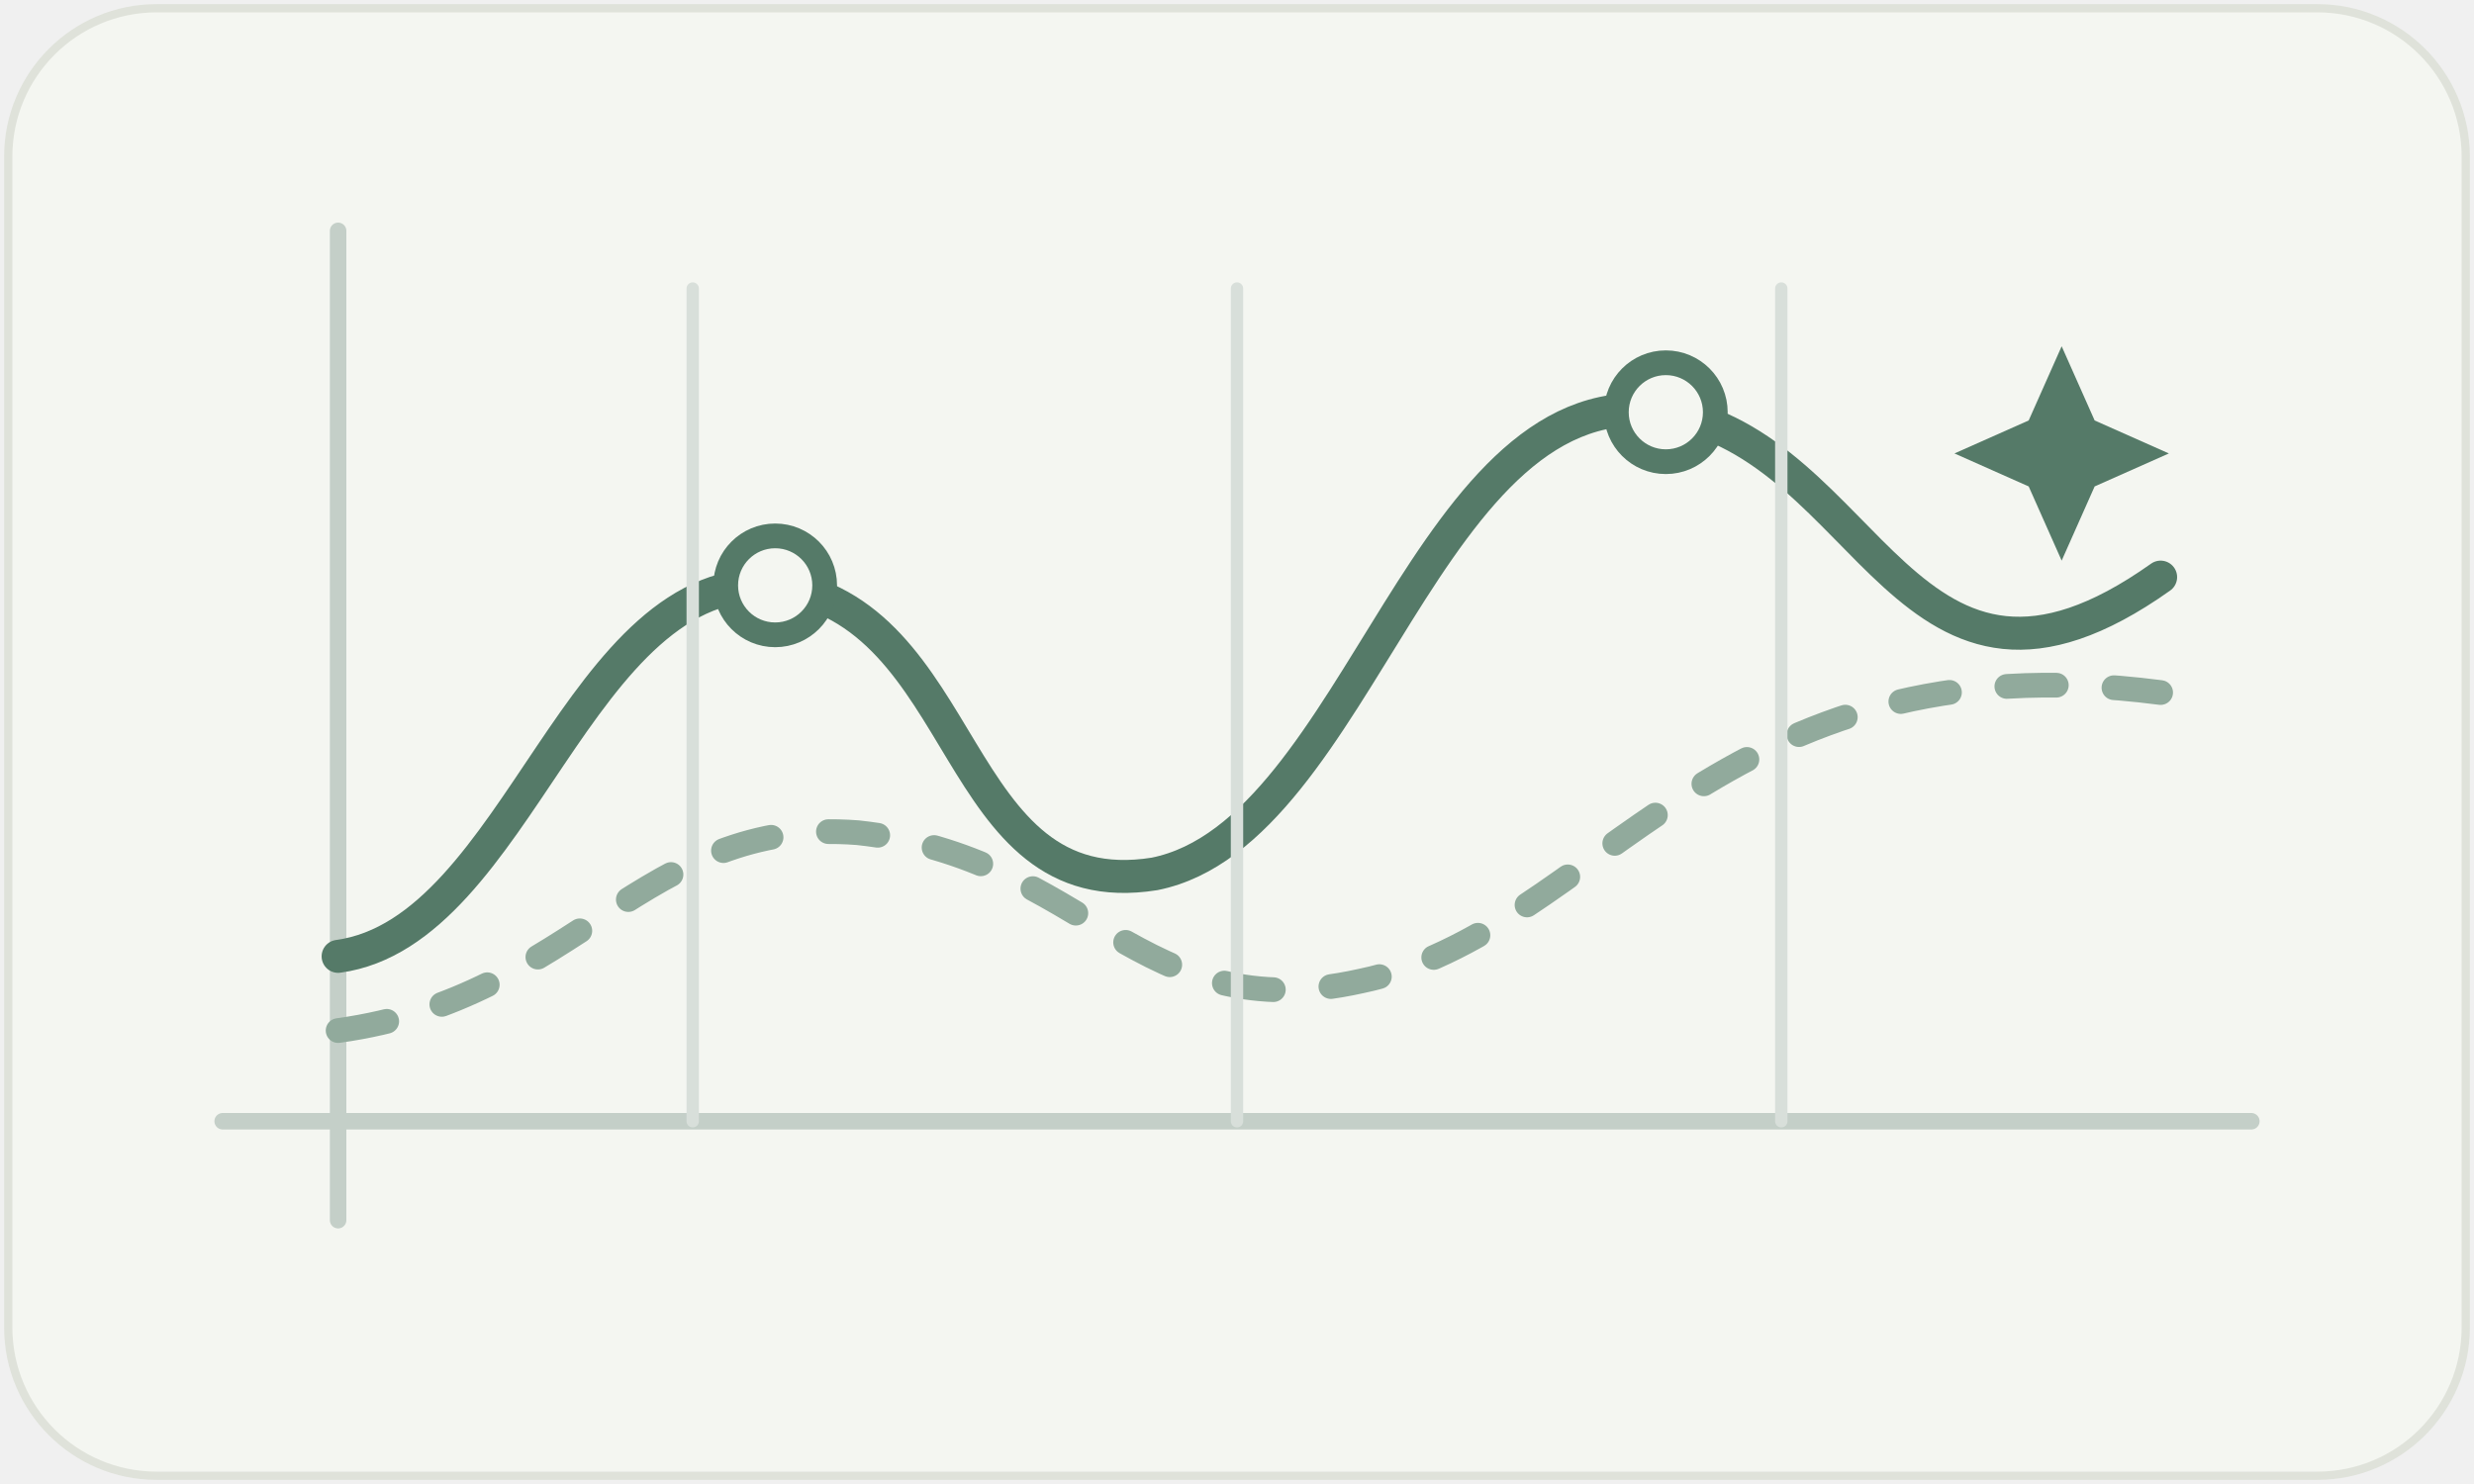
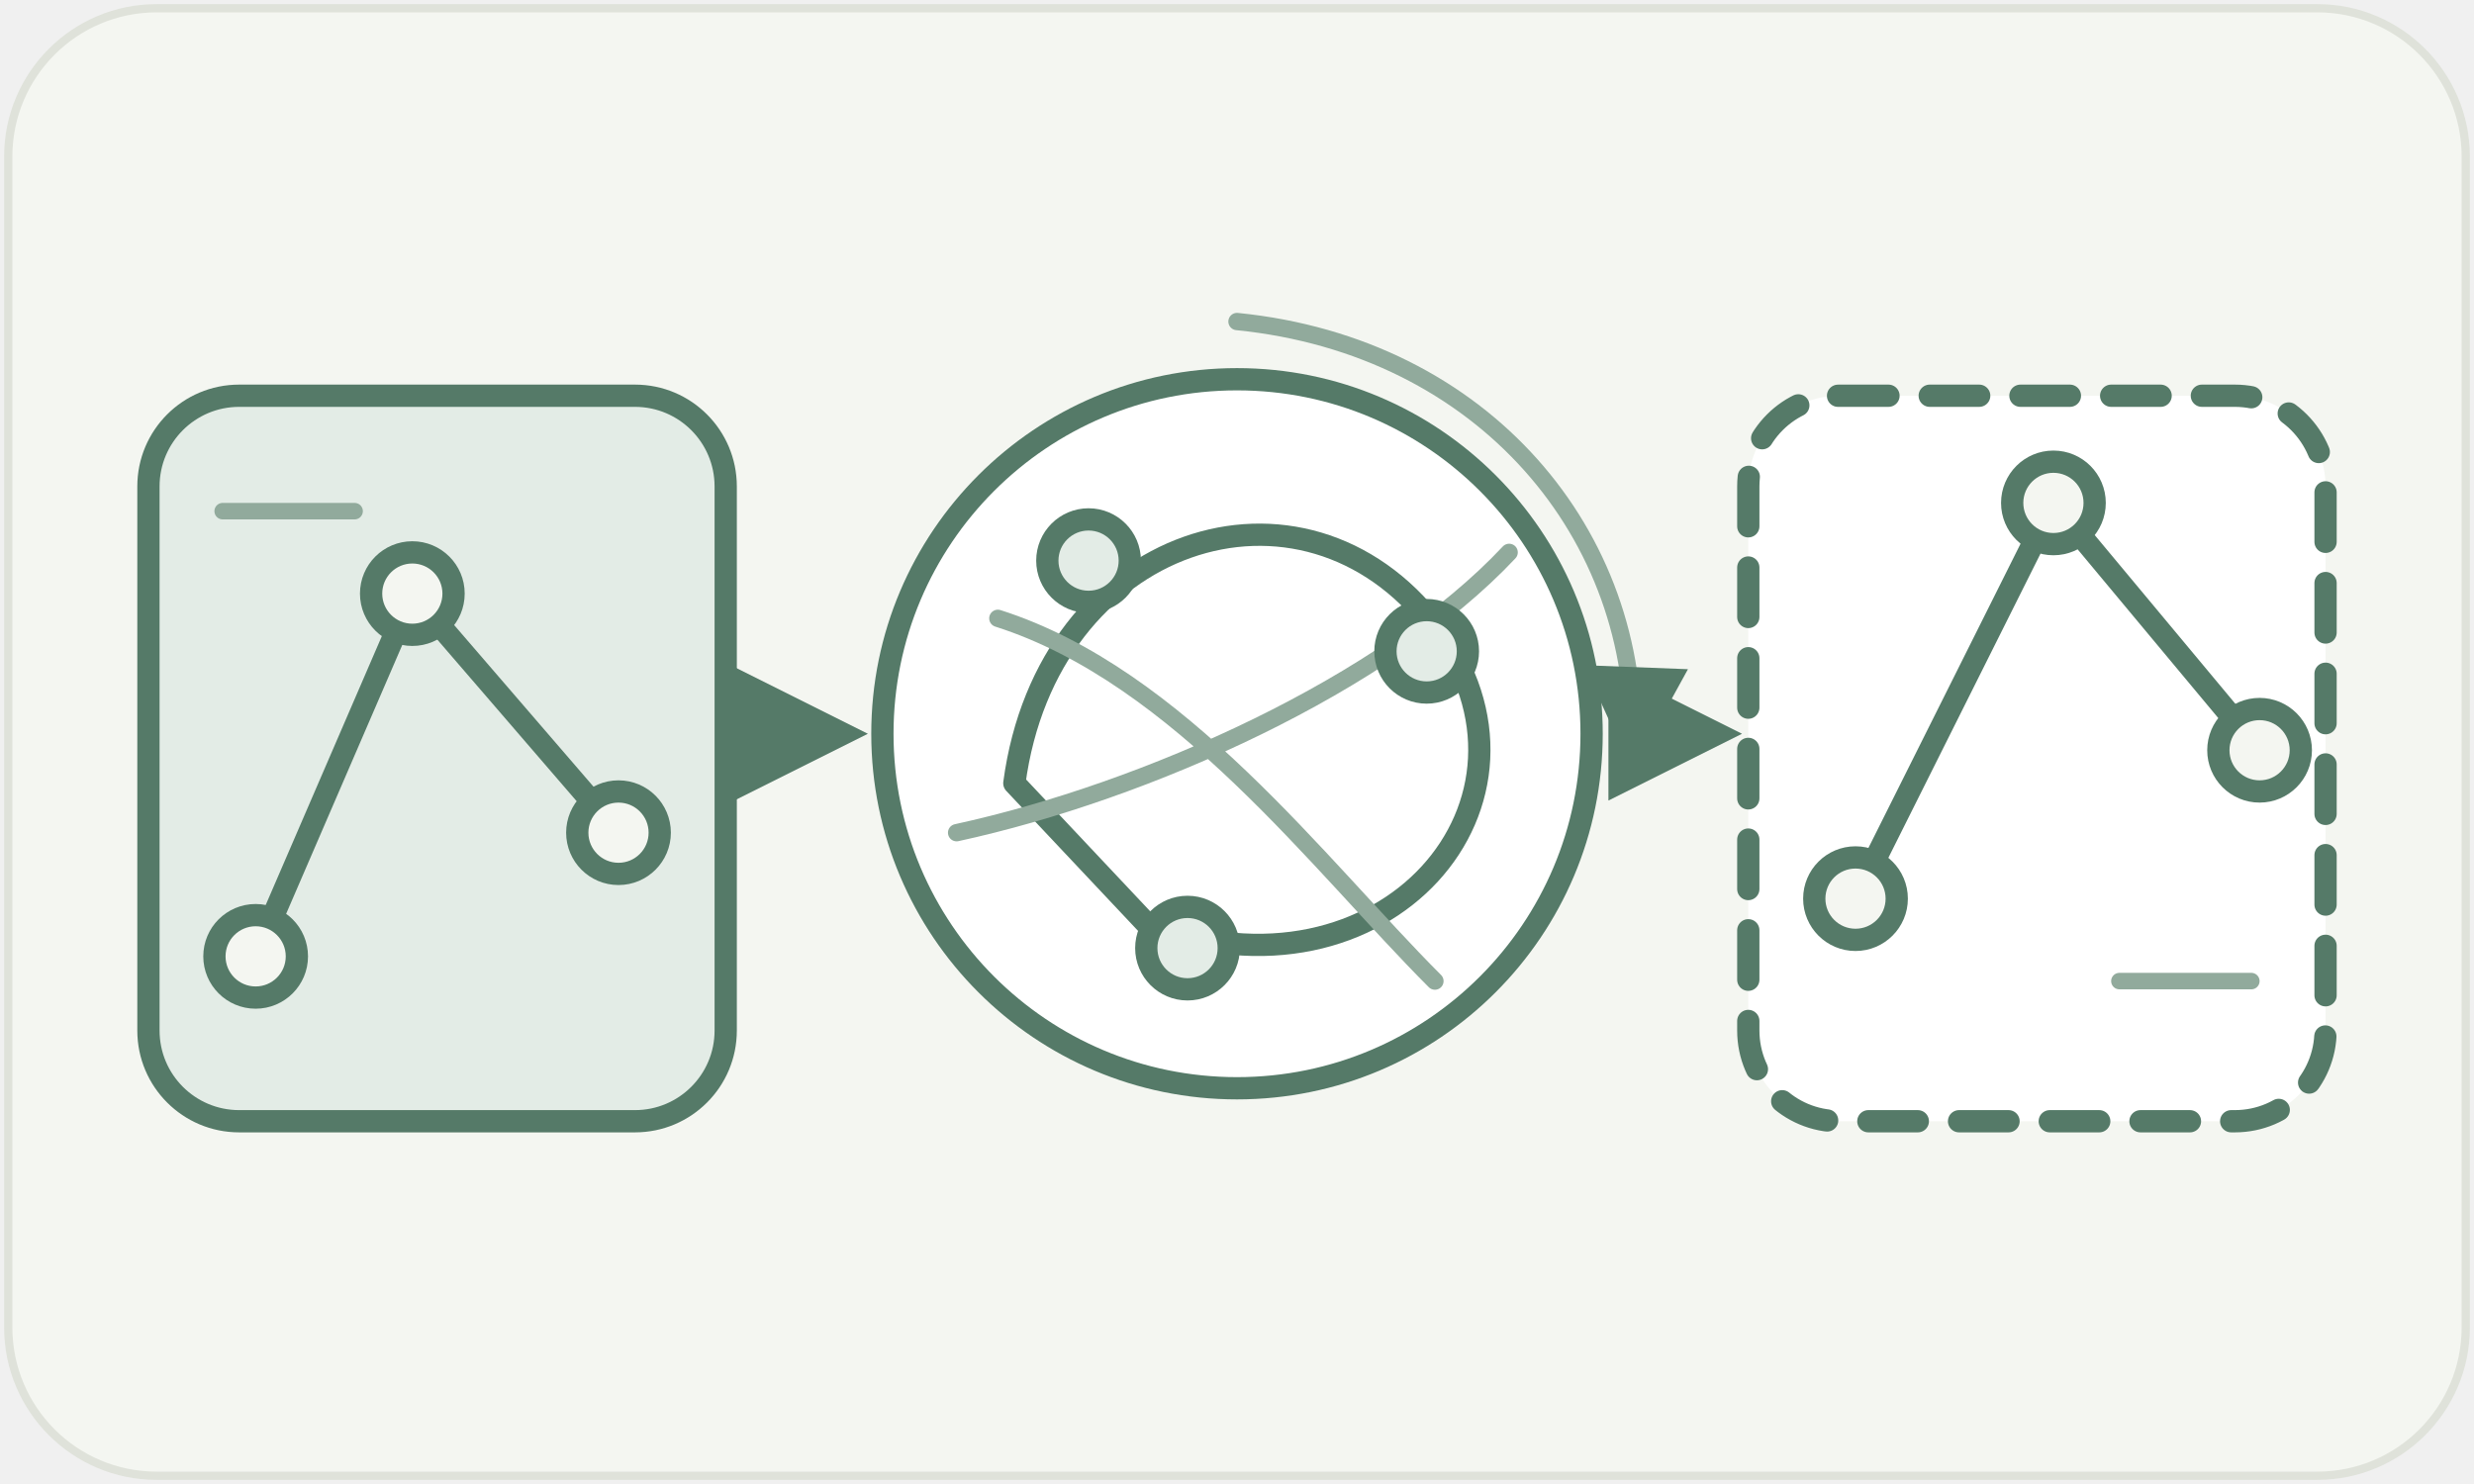
- <svg xmlns="http://www.w3.org/2000/svg" viewBox="0 0 300 180" role="img" aria-labelledby="title">
+ <svg xmlns="http://www.w3.org/2000/svg" viewBox="0 0 300 180" role="img" aria-labelledby="title desc">
+   <defs>
+     <marker id="arrow" viewBox="0 0 10 10" refX="8" refY="5" markerWidth="6" markerHeight="6" orient="auto">
+       <path d="M 0 0 L 10 5 L 0 10 z" fill="#557a68" />
+     </marker>
+   </defs>
  <rect x="1" y="1" width="298" height="178" rx="18" fill="#f4f6f1" stroke="#dfe2da" />
-   <g fill="none" stroke-linecap="round" stroke-linejoin="round">
-     <path d="M 27 136 H 273 M 41 28 V 148" stroke="#c4cfc8" stroke-width="2" />
-     <path d="M 41 116 C 63 113 70 69 94 71 C 118 74 115 110 140 106 C 165 101 173 45 202 50 C 227 54 231 92 262 70" stroke="#557a68" stroke-width="4" />
-     <path d="M 41 125 C 70 121 78 99 104 101 C 132 104 138 125 165 119 C 194 113 208 77 262 84" stroke="#91aa9c" stroke-width="3" stroke-dasharray="6 7" />
-     <path d="M 84 35 V 136 M 150 35 V 136 M 216 35 V 136" stroke="#d8dfda" stroke-width="1.5" />
-     <circle cx="94" cy="71" r="6" fill="#f4f6f1" stroke="#557a68" stroke-width="3" />
-     <circle cx="202" cy="50" r="6" fill="#f4f6f1" stroke="#557a68" stroke-width="3" />
+   <g fill="none" stroke="#557a68" stroke-width="2.7" stroke-linecap="round" stroke-linejoin="round">
+     <rect x="18" y="48" width="70" height="88" rx="11" fill="#e3ece6" />
+     <path d="M 31 116 L 50 72 L 75 101" />
+     <circle cx="31" cy="116" r="5" fill="#f4f6f1" />
+     <circle cx="50" cy="72" r="5" fill="#f4f6f1" />
+     <circle cx="75" cy="101" r="5" fill="#f4f6f1" />
+     <path d="M 27 62 H 43" stroke="#91aa9c" stroke-width="2" />
+     <circle cx="150" cy="89" r="43" fill="#ffffff" />
+     <path d="M 123 95 C 127 65 158 55 174 76 C 190 97 168 123 139 112 Z" />
+     <path d="M 121 75 C 143 82 160 105 174 119 M 116 101 C 139 96 168 83 183 67" stroke="#91aa9c" stroke-width="2.1" />
+     <circle cx="132" cy="68" r="5" fill="#e3ece6" />
+     <circle cx="173" cy="79" r="5" fill="#e3ece6" />
+     <circle cx="144" cy="115" r="5" fill="#e3ece6" />
+     <path d="M 150 39 C 180 42 199 65 198 91" stroke="#91aa9c" stroke-width="2.1" marker-end="url(#arrow)" />
+     <rect x="212" y="48" width="70" height="88" rx="11" fill="#ffffff" stroke-dasharray="6 5" />
+     <path d="M 225 109 L 249 61 L 274 91" />
+     <circle cx="225" cy="109" r="5" fill="#f4f6f1" />
+     <circle cx="249" cy="61" r="5" fill="#f4f6f1" />
+     <circle cx="274" cy="91" r="5" fill="#f4f6f1" />
+     <path d="M 257 119 H 273" stroke="#91aa9c" stroke-width="2" />
+     <path d="M 92 89 H 102" marker-end="url(#arrow)" />
+     <path d="M 198 89 H 208" marker-end="url(#arrow)" />
  </g>
-   <path d="M 250 42 L 254 51 L 263 55 L 254 59 L 250 68 L 246 59 L 237 55 L 246 51 Z" fill="#557a68" />
</svg>
